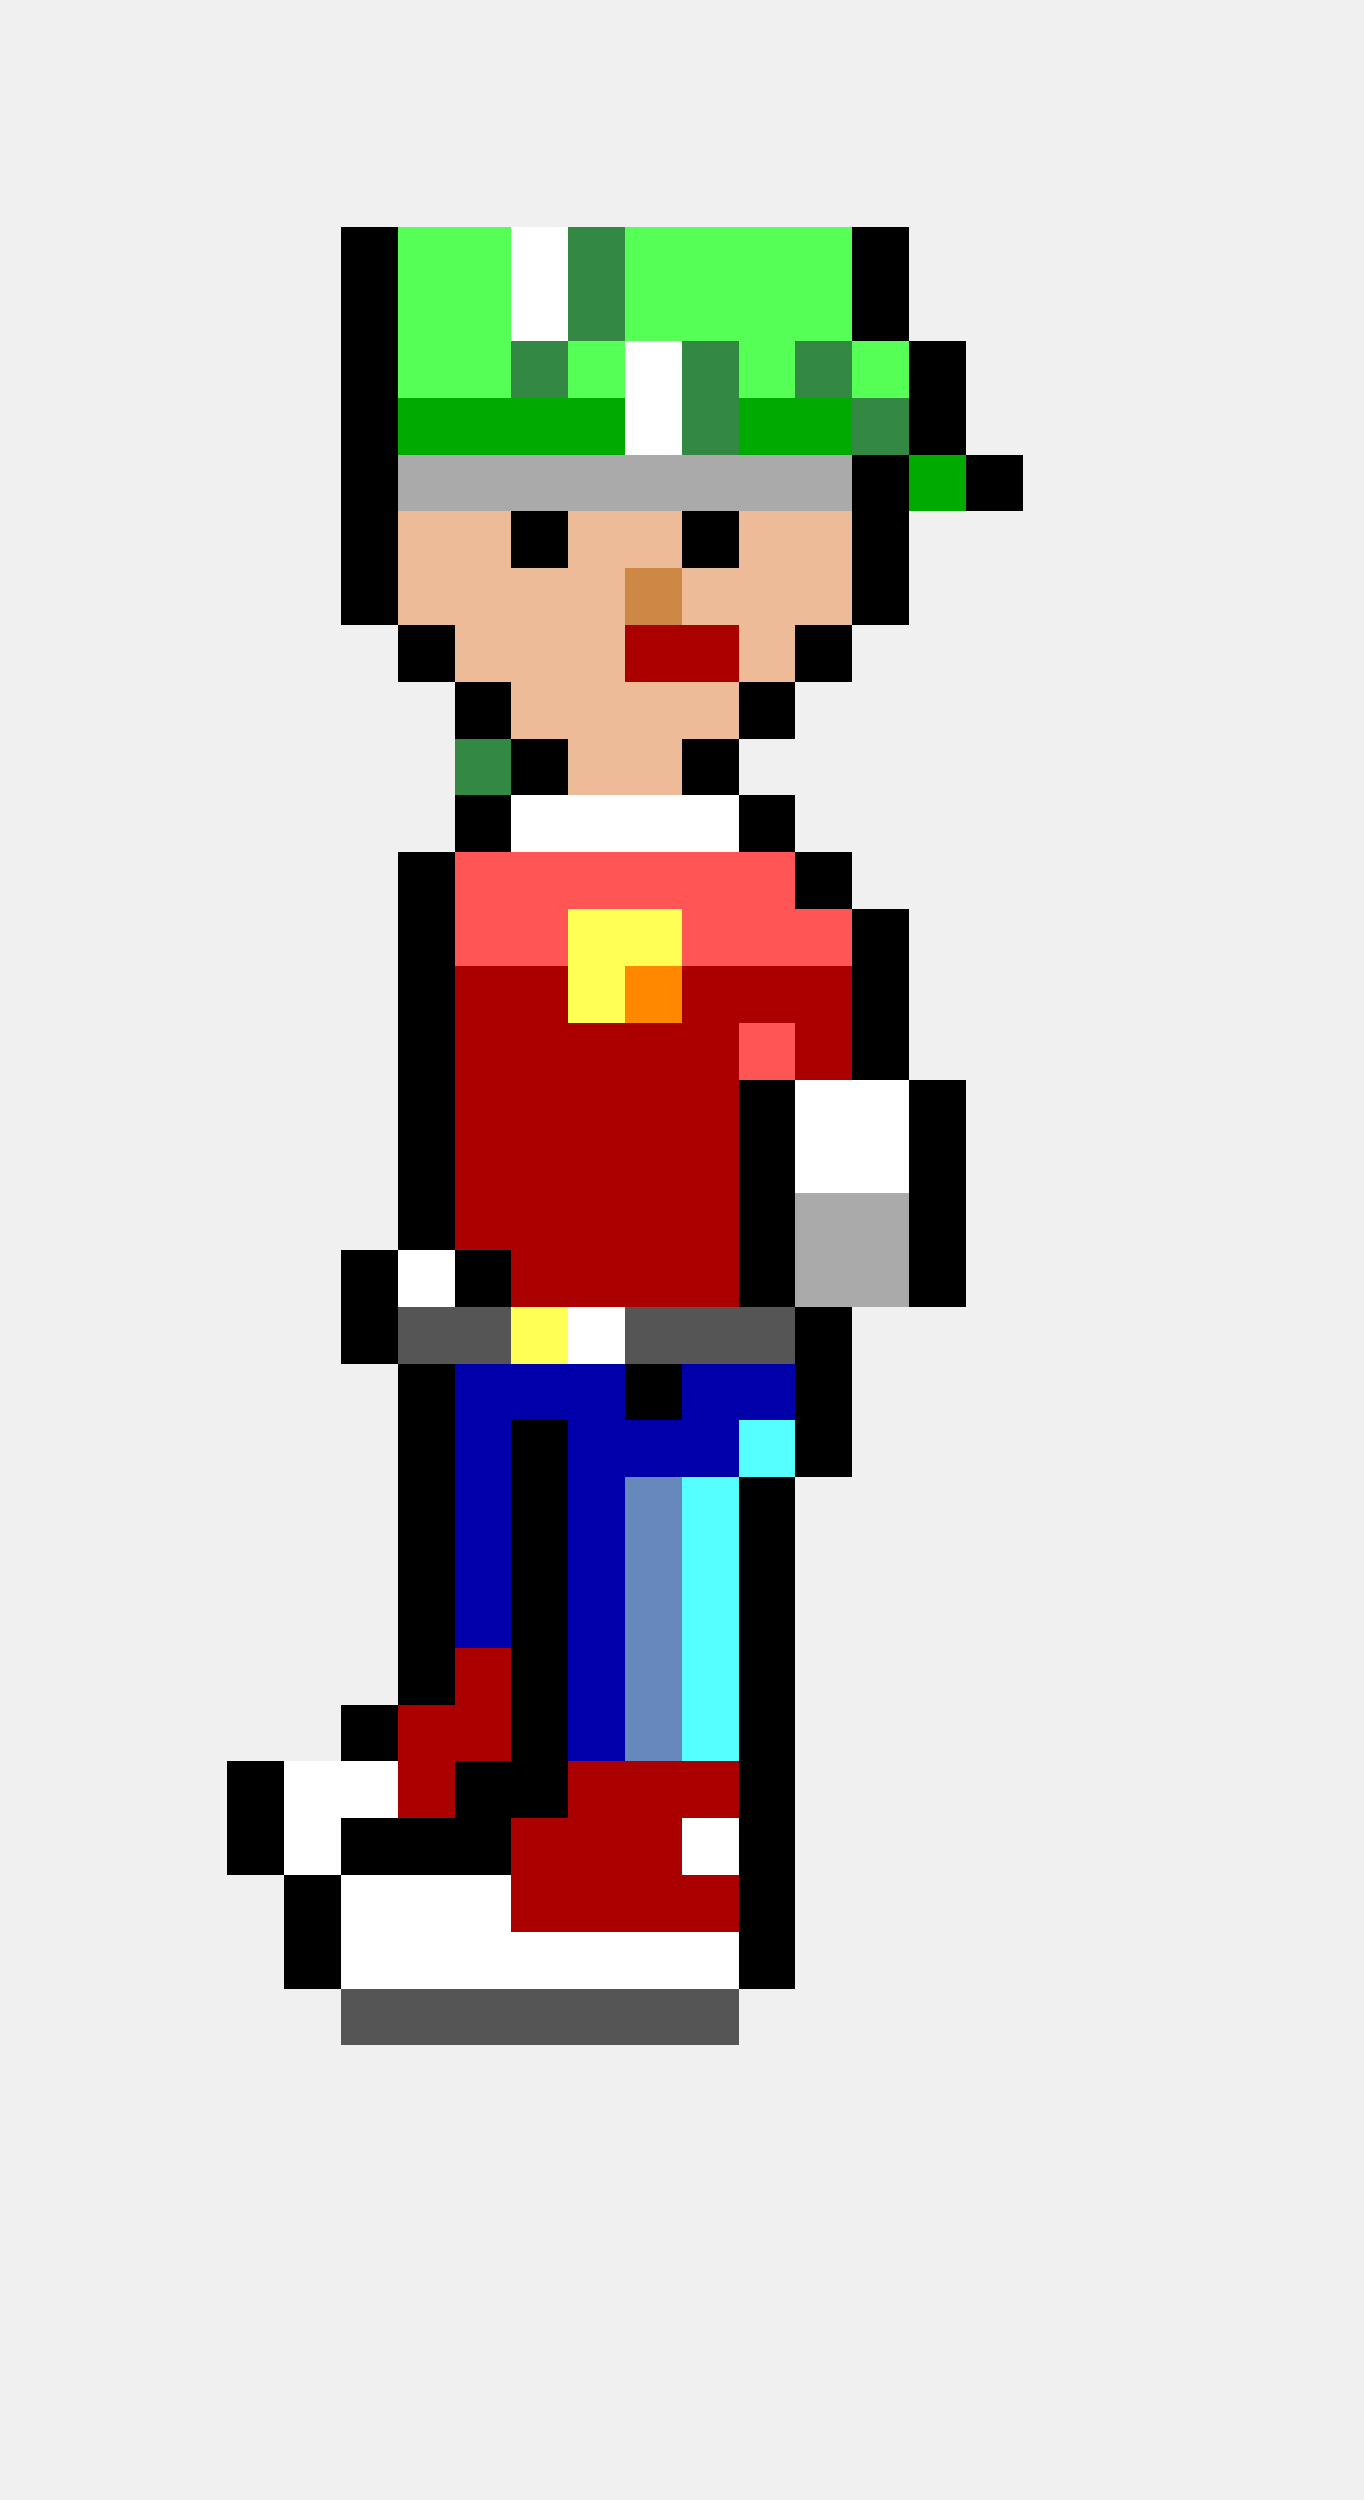
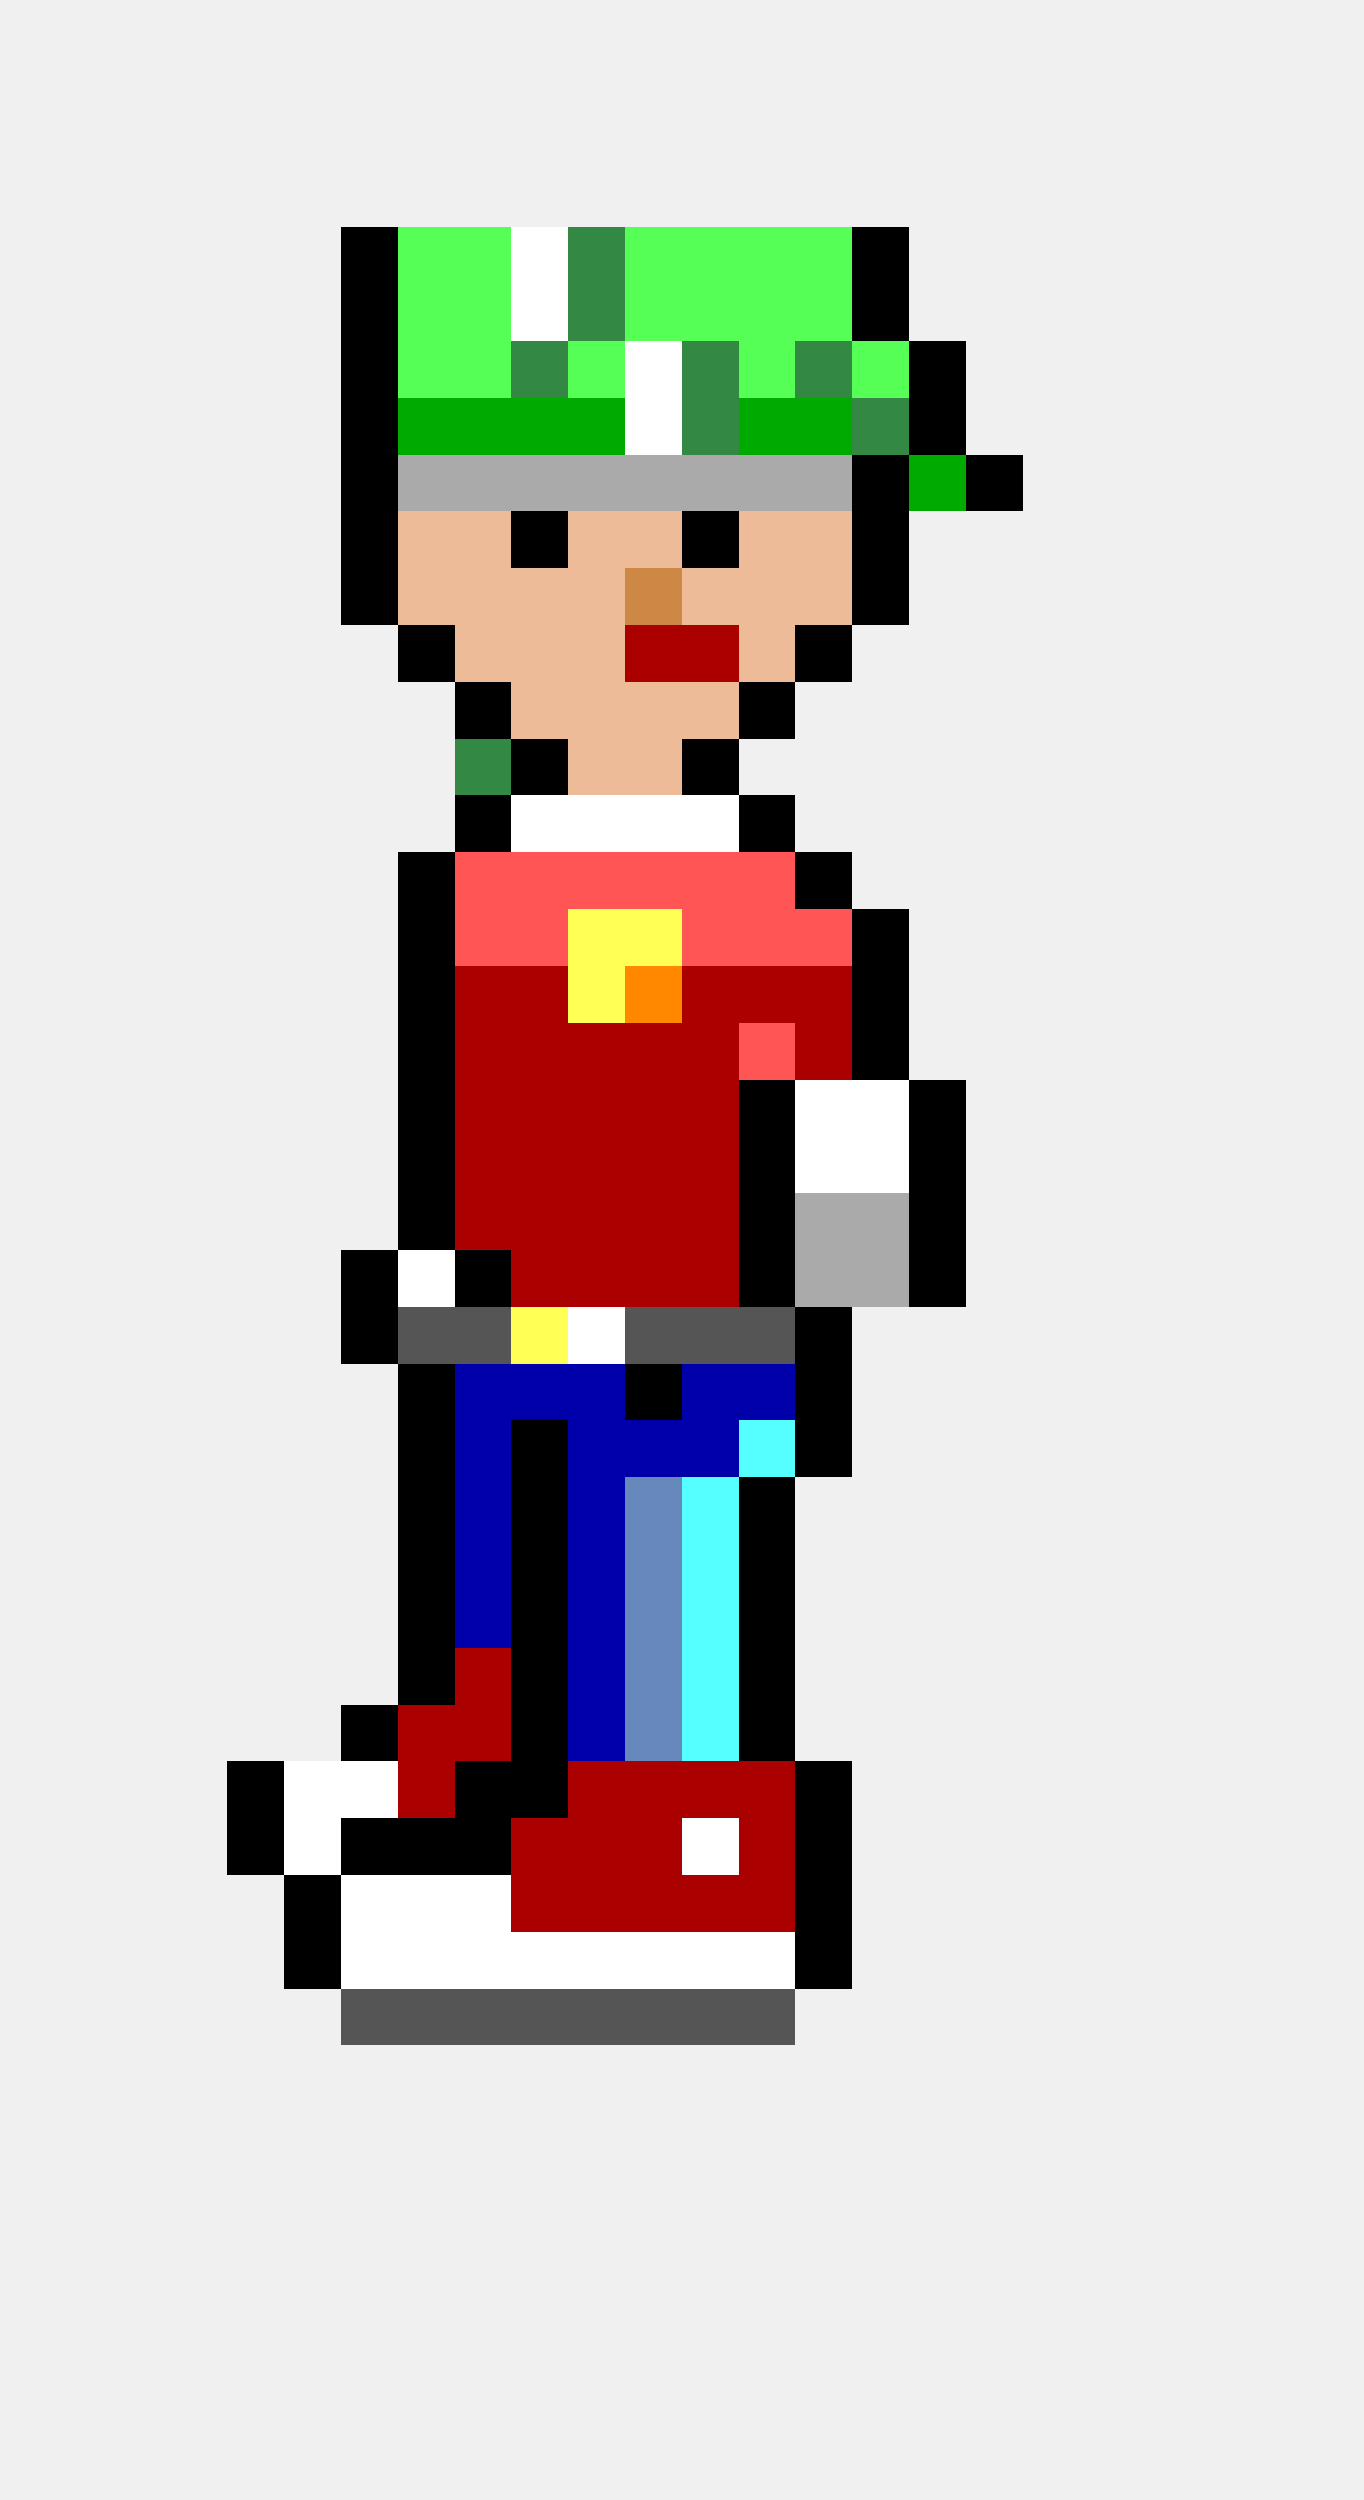
<svg xmlns="http://www.w3.org/2000/svg" width="24" height="44" viewBox="0 0 24 44" shape-rendering="crispEdges">
  <rect x="6" y="4" width="1" height="1" fill="#000000" />
  <rect x="7" y="4" width="1" height="1" fill="#55ff55" />
  <rect x="8" y="4" width="1" height="1" fill="#55ff55" />
  <rect x="9" y="4" width="1" height="1" fill="#ffffff" />
  <rect x="10" y="4" width="1" height="1" fill="#338844" />
  <rect x="11" y="4" width="1" height="1" fill="#55ff55" />
  <rect x="12" y="4" width="1" height="1" fill="#55ff55" />
  <rect x="13" y="4" width="1" height="1" fill="#55ff55" />
  <rect x="14" y="4" width="1" height="1" fill="#55ff55" />
  <rect x="15" y="4" width="1" height="1" fill="#000000" />
  <rect x="6" y="5" width="1" height="1" fill="#000000" />
  <rect x="7" y="5" width="1" height="1" fill="#55ff55" />
  <rect x="8" y="5" width="1" height="1" fill="#55ff55" />
  <rect x="9" y="5" width="1" height="1" fill="#ffffff" />
  <rect x="10" y="5" width="1" height="1" fill="#338844" />
  <rect x="11" y="5" width="1" height="1" fill="#55ff55" />
  <rect x="12" y="5" width="1" height="1" fill="#55ff55" />
  <rect x="13" y="5" width="1" height="1" fill="#55ff55" />
  <rect x="14" y="5" width="1" height="1" fill="#55ff55" />
  <rect x="15" y="5" width="1" height="1" fill="#000000" />
  <rect x="6" y="6" width="1" height="1" fill="#000000" />
  <rect x="7" y="6" width="1" height="1" fill="#55ff55" />
  <rect x="8" y="6" width="1" height="1" fill="#55ff55" />
  <rect x="9" y="6" width="1" height="1" fill="#338844" />
  <rect x="10" y="6" width="1" height="1" fill="#55ff55" />
  <rect x="11" y="6" width="1" height="1" fill="#ffffff" />
  <rect x="12" y="6" width="1" height="1" fill="#338844" />
  <rect x="13" y="6" width="1" height="1" fill="#55ff55" />
  <rect x="14" y="6" width="1" height="1" fill="#338844" />
  <rect x="15" y="6" width="1" height="1" fill="#55ff55" />
  <rect x="16" y="6" width="1" height="1" fill="#000000" />
  <rect x="6" y="7" width="1" height="1" fill="#000000" />
  <rect x="7" y="7" width="1" height="1" fill="#00aa00" />
  <rect x="8" y="7" width="1" height="1" fill="#00aa00" />
  <rect x="9" y="7" width="1" height="1" fill="#00aa00" />
  <rect x="10" y="7" width="1" height="1" fill="#00aa00" />
  <rect x="11" y="7" width="1" height="1" fill="#ffffff" />
  <rect x="12" y="7" width="1" height="1" fill="#338844" />
  <rect x="13" y="7" width="1" height="1" fill="#00aa00" />
  <rect x="14" y="7" width="1" height="1" fill="#00aa00" />
  <rect x="15" y="7" width="1" height="1" fill="#338844" />
  <rect x="16" y="7" width="1" height="1" fill="#000000" />
  <rect x="6" y="8" width="1" height="1" fill="#000000" />
  <rect x="7" y="8" width="1" height="1" fill="#aaaaaa" />
  <rect x="8" y="8" width="1" height="1" fill="#aaaaaa" />
  <rect x="9" y="8" width="1" height="1" fill="#aaaaaa" />
  <rect x="10" y="8" width="1" height="1" fill="#aaaaaa" />
  <rect x="11" y="8" width="1" height="1" fill="#aaaaaa" />
  <rect x="12" y="8" width="1" height="1" fill="#aaaaaa" />
  <rect x="13" y="8" width="1" height="1" fill="#aaaaaa" />
  <rect x="14" y="8" width="1" height="1" fill="#aaaaaa" />
  <rect x="15" y="8" width="1" height="1" fill="#000000" />
  <rect x="16" y="8" width="1" height="1" fill="#00aa00" />
  <rect x="17" y="8" width="1" height="1" fill="#000000" />
  <rect x="6" y="9" width="1" height="1" fill="#000000" />
  <rect x="7" y="9" width="1" height="1" fill="#eebb99" />
  <rect x="8" y="9" width="1" height="1" fill="#eebb99" />
  <rect x="9" y="9" width="1" height="1" fill="#000000" />
  <rect x="10" y="9" width="1" height="1" fill="#eebb99" />
  <rect x="11" y="9" width="1" height="1" fill="#eebb99" />
  <rect x="12" y="9" width="1" height="1" fill="#000000" />
  <rect x="13" y="9" width="1" height="1" fill="#eebb99" />
  <rect x="14" y="9" width="1" height="1" fill="#eebb99" />
  <rect x="15" y="9" width="1" height="1" fill="#000000" />
  <rect x="6" y="10" width="1" height="1" fill="#000000" />
  <rect x="7" y="10" width="1" height="1" fill="#eebb99" />
  <rect x="8" y="10" width="1" height="1" fill="#eebb99" />
  <rect x="9" y="10" width="1" height="1" fill="#eebb99" />
  <rect x="10" y="10" width="1" height="1" fill="#eebb99" />
  <rect x="11" y="10" width="1" height="1" fill="#cc8844" />
  <rect x="12" y="10" width="1" height="1" fill="#eebb99" />
  <rect x="13" y="10" width="1" height="1" fill="#eebb99" />
  <rect x="14" y="10" width="1" height="1" fill="#eebb99" />
  <rect x="15" y="10" width="1" height="1" fill="#000000" />
  <rect x="7" y="11" width="1" height="1" fill="#000000" />
  <rect x="8" y="11" width="1" height="1" fill="#eebb99" />
  <rect x="9" y="11" width="1" height="1" fill="#eebb99" />
  <rect x="10" y="11" width="1" height="1" fill="#eebb99" />
  <rect x="11" y="11" width="1" height="1" fill="#aa0000" />
  <rect x="12" y="11" width="1" height="1" fill="#aa0000" />
  <rect x="13" y="11" width="1" height="1" fill="#eebb99" />
  <rect x="14" y="11" width="1" height="1" fill="#000000" />
  <rect x="8" y="12" width="1" height="1" fill="#000000" />
  <rect x="9" y="12" width="1" height="1" fill="#eebb99" />
  <rect x="10" y="12" width="1" height="1" fill="#eebb99" />
  <rect x="11" y="12" width="1" height="1" fill="#eebb99" />
  <rect x="12" y="12" width="1" height="1" fill="#eebb99" />
  <rect x="13" y="12" width="1" height="1" fill="#000000" />
  <rect x="8" y="13" width="1" height="1" fill="#338844" />
  <rect x="9" y="13" width="1" height="1" fill="#000000" />
  <rect x="10" y="13" width="1" height="1" fill="#eebb99" />
  <rect x="11" y="13" width="1" height="1" fill="#eebb99" />
  <rect x="12" y="13" width="1" height="1" fill="#000000" />
  <rect x="8" y="14" width="1" height="1" fill="#000000" />
  <rect x="9" y="14" width="1" height="1" fill="#ffffff" />
  <rect x="10" y="14" width="1" height="1" fill="#ffffff" />
  <rect x="11" y="14" width="1" height="1" fill="#ffffff" />
  <rect x="12" y="14" width="1" height="1" fill="#ffffff" />
  <rect x="13" y="14" width="1" height="1" fill="#000000" />
  <rect x="7" y="15" width="1" height="1" fill="#000000" />
  <rect x="8" y="15" width="1" height="1" fill="#ff5555" />
  <rect x="9" y="15" width="1" height="1" fill="#ff5555" />
  <rect x="10" y="15" width="1" height="1" fill="#ff5555" />
  <rect x="11" y="15" width="1" height="1" fill="#ff5555" />
  <rect x="12" y="15" width="1" height="1" fill="#ff5555" />
  <rect x="13" y="15" width="1" height="1" fill="#ff5555" />
  <rect x="14" y="15" width="1" height="1" fill="#000000" />
  <rect x="7" y="16" width="1" height="1" fill="#000000" />
  <rect x="8" y="16" width="1" height="1" fill="#ff5555" />
  <rect x="9" y="16" width="1" height="1" fill="#ff5555" />
  <rect x="10" y="16" width="1" height="1" fill="#ffff55" />
  <rect x="11" y="16" width="1" height="1" fill="#ffff55" />
  <rect x="12" y="16" width="1" height="1" fill="#ff5555" />
  <rect x="13" y="16" width="1" height="1" fill="#ff5555" />
  <rect x="14" y="16" width="1" height="1" fill="#ff5555" />
  <rect x="15" y="16" width="1" height="1" fill="#000000" />
  <rect x="7" y="17" width="1" height="1" fill="#000000" />
  <rect x="8" y="17" width="1" height="1" fill="#aa0000" />
  <rect x="9" y="17" width="1" height="1" fill="#aa0000" />
  <rect x="10" y="17" width="1" height="1" fill="#ffff55" />
  <rect x="11" y="17" width="1" height="1" fill="#ff8800" />
  <rect x="12" y="17" width="1" height="1" fill="#aa0000" />
  <rect x="13" y="17" width="1" height="1" fill="#aa0000" />
  <rect x="14" y="17" width="1" height="1" fill="#aa0000" />
  <rect x="15" y="17" width="1" height="1" fill="#000000" />
  <rect x="7" y="18" width="1" height="1" fill="#000000" />
  <rect x="8" y="18" width="1" height="1" fill="#aa0000" />
  <rect x="9" y="18" width="1" height="1" fill="#aa0000" />
  <rect x="10" y="18" width="1" height="1" fill="#aa0000" />
  <rect x="11" y="18" width="1" height="1" fill="#aa0000" />
  <rect x="12" y="18" width="1" height="1" fill="#aa0000" />
  <rect x="13" y="18" width="1" height="1" fill="#ff5555" />
  <rect x="14" y="18" width="1" height="1" fill="#aa0000" />
  <rect x="15" y="18" width="1" height="1" fill="#000000" />
  <rect x="7" y="19" width="1" height="1" fill="#000000" />
  <rect x="8" y="19" width="1" height="1" fill="#aa0000" />
  <rect x="9" y="19" width="1" height="1" fill="#aa0000" />
  <rect x="10" y="19" width="1" height="1" fill="#aa0000" />
  <rect x="11" y="19" width="1" height="1" fill="#aa0000" />
  <rect x="12" y="19" width="1" height="1" fill="#aa0000" />
  <rect x="13" y="19" width="1" height="1" fill="#000000" />
  <rect x="14" y="19" width="1" height="1" fill="#ffffff" />
  <rect x="15" y="19" width="1" height="1" fill="#ffffff" />
  <rect x="16" y="19" width="1" height="1" fill="#000000" />
  <rect x="7" y="20" width="1" height="1" fill="#000000" />
  <rect x="8" y="20" width="1" height="1" fill="#aa0000" />
  <rect x="9" y="20" width="1" height="1" fill="#aa0000" />
  <rect x="10" y="20" width="1" height="1" fill="#aa0000" />
  <rect x="11" y="20" width="1" height="1" fill="#aa0000" />
  <rect x="12" y="20" width="1" height="1" fill="#aa0000" />
  <rect x="13" y="20" width="1" height="1" fill="#000000" />
  <rect x="14" y="20" width="1" height="1" fill="#ffffff" />
  <rect x="15" y="20" width="1" height="1" fill="#ffffff" />
  <rect x="16" y="20" width="1" height="1" fill="#000000" />
  <rect x="7" y="21" width="1" height="1" fill="#000000" />
  <rect x="8" y="21" width="1" height="1" fill="#aa0000" />
  <rect x="9" y="21" width="1" height="1" fill="#aa0000" />
  <rect x="10" y="21" width="1" height="1" fill="#aa0000" />
  <rect x="11" y="21" width="1" height="1" fill="#aa0000" />
  <rect x="12" y="21" width="1" height="1" fill="#aa0000" />
  <rect x="13" y="21" width="1" height="1" fill="#000000" />
  <rect x="14" y="21" width="1" height="1" fill="#aaaaaa" />
  <rect x="15" y="21" width="1" height="1" fill="#aaaaaa" />
  <rect x="16" y="21" width="1" height="1" fill="#000000" />
  <rect x="6" y="22" width="1" height="1" fill="#000000" />
  <rect x="7" y="22" width="1" height="1" fill="#ffffff" />
  <rect x="8" y="22" width="1" height="1" fill="#000000" />
  <rect x="9" y="22" width="1" height="1" fill="#aa0000" />
  <rect x="10" y="22" width="1" height="1" fill="#aa0000" />
  <rect x="11" y="22" width="1" height="1" fill="#aa0000" />
  <rect x="12" y="22" width="1" height="1" fill="#aa0000" />
  <rect x="13" y="22" width="1" height="1" fill="#000000" />
  <rect x="14" y="22" width="1" height="1" fill="#aaaaaa" />
  <rect x="15" y="22" width="1" height="1" fill="#aaaaaa" />
  <rect x="16" y="22" width="1" height="1" fill="#000000" />
  <rect x="6" y="23" width="1" height="1" fill="#000000" />
  <rect x="7" y="23" width="1" height="1" fill="#555555" />
  <rect x="8" y="23" width="1" height="1" fill="#555555" />
  <rect x="9" y="23" width="1" height="1" fill="#ffff55" />
  <rect x="10" y="23" width="1" height="1" fill="#ffffff" />
  <rect x="11" y="23" width="1" height="1" fill="#555555" />
  <rect x="12" y="23" width="1" height="1" fill="#555555" />
  <rect x="13" y="23" width="1" height="1" fill="#555555" />
  <rect x="14" y="23" width="1" height="1" fill="#000000" />
  <rect x="7" y="24" width="1" height="1" fill="#000000" />
  <rect x="8" y="24" width="1" height="1" fill="#0000aa" />
  <rect x="9" y="24" width="1" height="1" fill="#0000aa" />
  <rect x="10" y="24" width="1" height="1" fill="#0000aa" />
  <rect x="11" y="24" width="1" height="1" fill="#000000" />
  <rect x="12" y="24" width="1" height="1" fill="#0000aa" />
  <rect x="13" y="24" width="1" height="1" fill="#0000aa" />
  <rect x="14" y="24" width="1" height="1" fill="#000000" />
  <rect x="7" y="25" width="1" height="1" fill="#000000" />
  <rect x="8" y="25" width="1" height="1" fill="#0000aa" />
  <rect x="9" y="25" width="1" height="1" fill="#000000" />
  <rect x="10" y="25" width="1" height="1" fill="#0000aa" />
  <rect x="11" y="25" width="1" height="1" fill="#0000aa" />
  <rect x="12" y="25" width="1" height="1" fill="#0000aa" />
  <rect x="13" y="25" width="1" height="1" fill="#55ffff" />
  <rect x="14" y="25" width="1" height="1" fill="#000000" />
  <rect x="7" y="26" width="1" height="1" fill="#000000" />
  <rect x="8" y="26" width="1" height="1" fill="#0000aa" />
  <rect x="9" y="26" width="1" height="1" fill="#000000" />
  <rect x="10" y="26" width="1" height="1" fill="#0000aa" />
  <rect x="11" y="26" width="1" height="1" fill="#6688bb" />
  <rect x="12" y="26" width="1" height="1" fill="#55ffff" />
  <rect x="13" y="26" width="1" height="1" fill="#000000" />
  <rect x="7" y="27" width="1" height="1" fill="#000000" />
  <rect x="8" y="27" width="1" height="1" fill="#0000aa" />
  <rect x="9" y="27" width="1" height="1" fill="#000000" />
  <rect x="10" y="27" width="1" height="1" fill="#0000aa" />
  <rect x="11" y="27" width="1" height="1" fill="#6688bb" />
  <rect x="12" y="27" width="1" height="1" fill="#55ffff" />
  <rect x="13" y="27" width="1" height="1" fill="#000000" />
  <rect x="7" y="28" width="1" height="1" fill="#000000" />
  <rect x="8" y="28" width="1" height="1" fill="#0000aa" />
  <rect x="9" y="28" width="1" height="1" fill="#000000" />
  <rect x="10" y="28" width="1" height="1" fill="#0000aa" />
  <rect x="11" y="28" width="1" height="1" fill="#6688bb" />
  <rect x="12" y="28" width="1" height="1" fill="#55ffff" />
  <rect x="13" y="28" width="1" height="1" fill="#000000" />
  <rect x="7" y="29" width="1" height="1" fill="#000000" />
  <rect x="8" y="29" width="1" height="1" fill="#aa0000" />
  <rect x="9" y="29" width="1" height="1" fill="#000000" />
  <rect x="10" y="29" width="1" height="1" fill="#0000aa" />
  <rect x="11" y="29" width="1" height="1" fill="#6688bb" />
  <rect x="12" y="29" width="1" height="1" fill="#55ffff" />
  <rect x="13" y="29" width="1" height="1" fill="#000000" />
  <rect x="6" y="30" width="1" height="1" fill="#000000" />
  <rect x="7" y="30" width="1" height="1" fill="#aa0000" />
  <rect x="8" y="30" width="1" height="1" fill="#aa0000" />
  <rect x="9" y="30" width="1" height="1" fill="#000000" />
  <rect x="10" y="30" width="1" height="1" fill="#0000aa" />
  <rect x="11" y="30" width="1" height="1" fill="#6688bb" />
  <rect x="12" y="30" width="1" height="1" fill="#55ffff" />
  <rect x="13" y="30" width="1" height="1" fill="#000000" />
  <rect x="4" y="31" width="1" height="1" fill="#000000" />
  <rect x="5" y="31" width="1" height="1" fill="#ffffff" />
  <rect x="6" y="31" width="1" height="1" fill="#ffffff" />
  <rect x="7" y="31" width="1" height="1" fill="#aa0000" />
  <rect x="8" y="31" width="1" height="1" fill="#000000" />
  <rect x="9" y="31" width="1" height="1" fill="#000000" />
  <rect x="10" y="31" width="1" height="1" fill="#aa0000" />
  <rect x="11" y="31" width="1" height="1" fill="#aa0000" />
  <rect x="12" y="31" width="1" height="1" fill="#aa0000" />
-   <rect x="13" y="31" width="1" height="1" fill="#000000" />
+   <rect x="13" y="31" width="1" height="1" fill="#aa0000" />
+   <rect x="14" y="31" width="1" height="1" fill="#000000" />
  <rect x="4" y="32" width="1" height="1" fill="#000000" />
  <rect x="5" y="32" width="1" height="1" fill="#ffffff" />
  <rect x="6" y="32" width="1" height="1" fill="#000000" />
  <rect x="7" y="32" width="1" height="1" fill="#000000" />
  <rect x="8" y="32" width="1" height="1" fill="#000000" />
  <rect x="9" y="32" width="1" height="1" fill="#aa0000" />
  <rect x="10" y="32" width="1" height="1" fill="#aa0000" />
  <rect x="11" y="32" width="1" height="1" fill="#aa0000" />
  <rect x="12" y="32" width="1" height="1" fill="#ffffff" />
-   <rect x="13" y="32" width="1" height="1" fill="#000000" />
+   <rect x="13" y="32" width="1" height="1" fill="#aa0000" />
+   <rect x="14" y="32" width="1" height="1" fill="#000000" />
  <rect x="5" y="33" width="1" height="1" fill="#000000" />
  <rect x="6" y="33" width="1" height="1" fill="#ffffff" />
  <rect x="7" y="33" width="1" height="1" fill="#ffffff" />
  <rect x="8" y="33" width="1" height="1" fill="#ffffff" />
  <rect x="9" y="33" width="1" height="1" fill="#aa0000" />
  <rect x="10" y="33" width="1" height="1" fill="#aa0000" />
  <rect x="11" y="33" width="1" height="1" fill="#aa0000" />
  <rect x="12" y="33" width="1" height="1" fill="#aa0000" />
-   <rect x="13" y="33" width="1" height="1" fill="#000000" />
+   <rect x="13" y="33" width="1" height="1" fill="#aa0000" />
+   <rect x="14" y="33" width="1" height="1" fill="#000000" />
  <rect x="5" y="34" width="1" height="1" fill="#000000" />
  <rect x="6" y="34" width="1" height="1" fill="#ffffff" />
  <rect x="7" y="34" width="1" height="1" fill="#ffffff" />
  <rect x="8" y="34" width="1" height="1" fill="#ffffff" />
  <rect x="9" y="34" width="1" height="1" fill="#ffffff" />
  <rect x="10" y="34" width="1" height="1" fill="#ffffff" />
  <rect x="11" y="34" width="1" height="1" fill="#ffffff" />
  <rect x="12" y="34" width="1" height="1" fill="#ffffff" />
-   <rect x="13" y="34" width="1" height="1" fill="#000000" />
+   <rect x="13" y="34" width="1" height="1" fill="#ffffff" />
+   <rect x="14" y="34" width="1" height="1" fill="#000000" />
  <rect x="6" y="35" width="1" height="1" fill="#555555" />
  <rect x="7" y="35" width="1" height="1" fill="#555555" />
  <rect x="8" y="35" width="1" height="1" fill="#555555" />
  <rect x="9" y="35" width="1" height="1" fill="#555555" />
  <rect x="10" y="35" width="1" height="1" fill="#555555" />
  <rect x="11" y="35" width="1" height="1" fill="#555555" />
  <rect x="12" y="35" width="1" height="1" fill="#555555" />
+   <rect x="13" y="35" width="1" height="1" fill="#555555" />
</svg>
